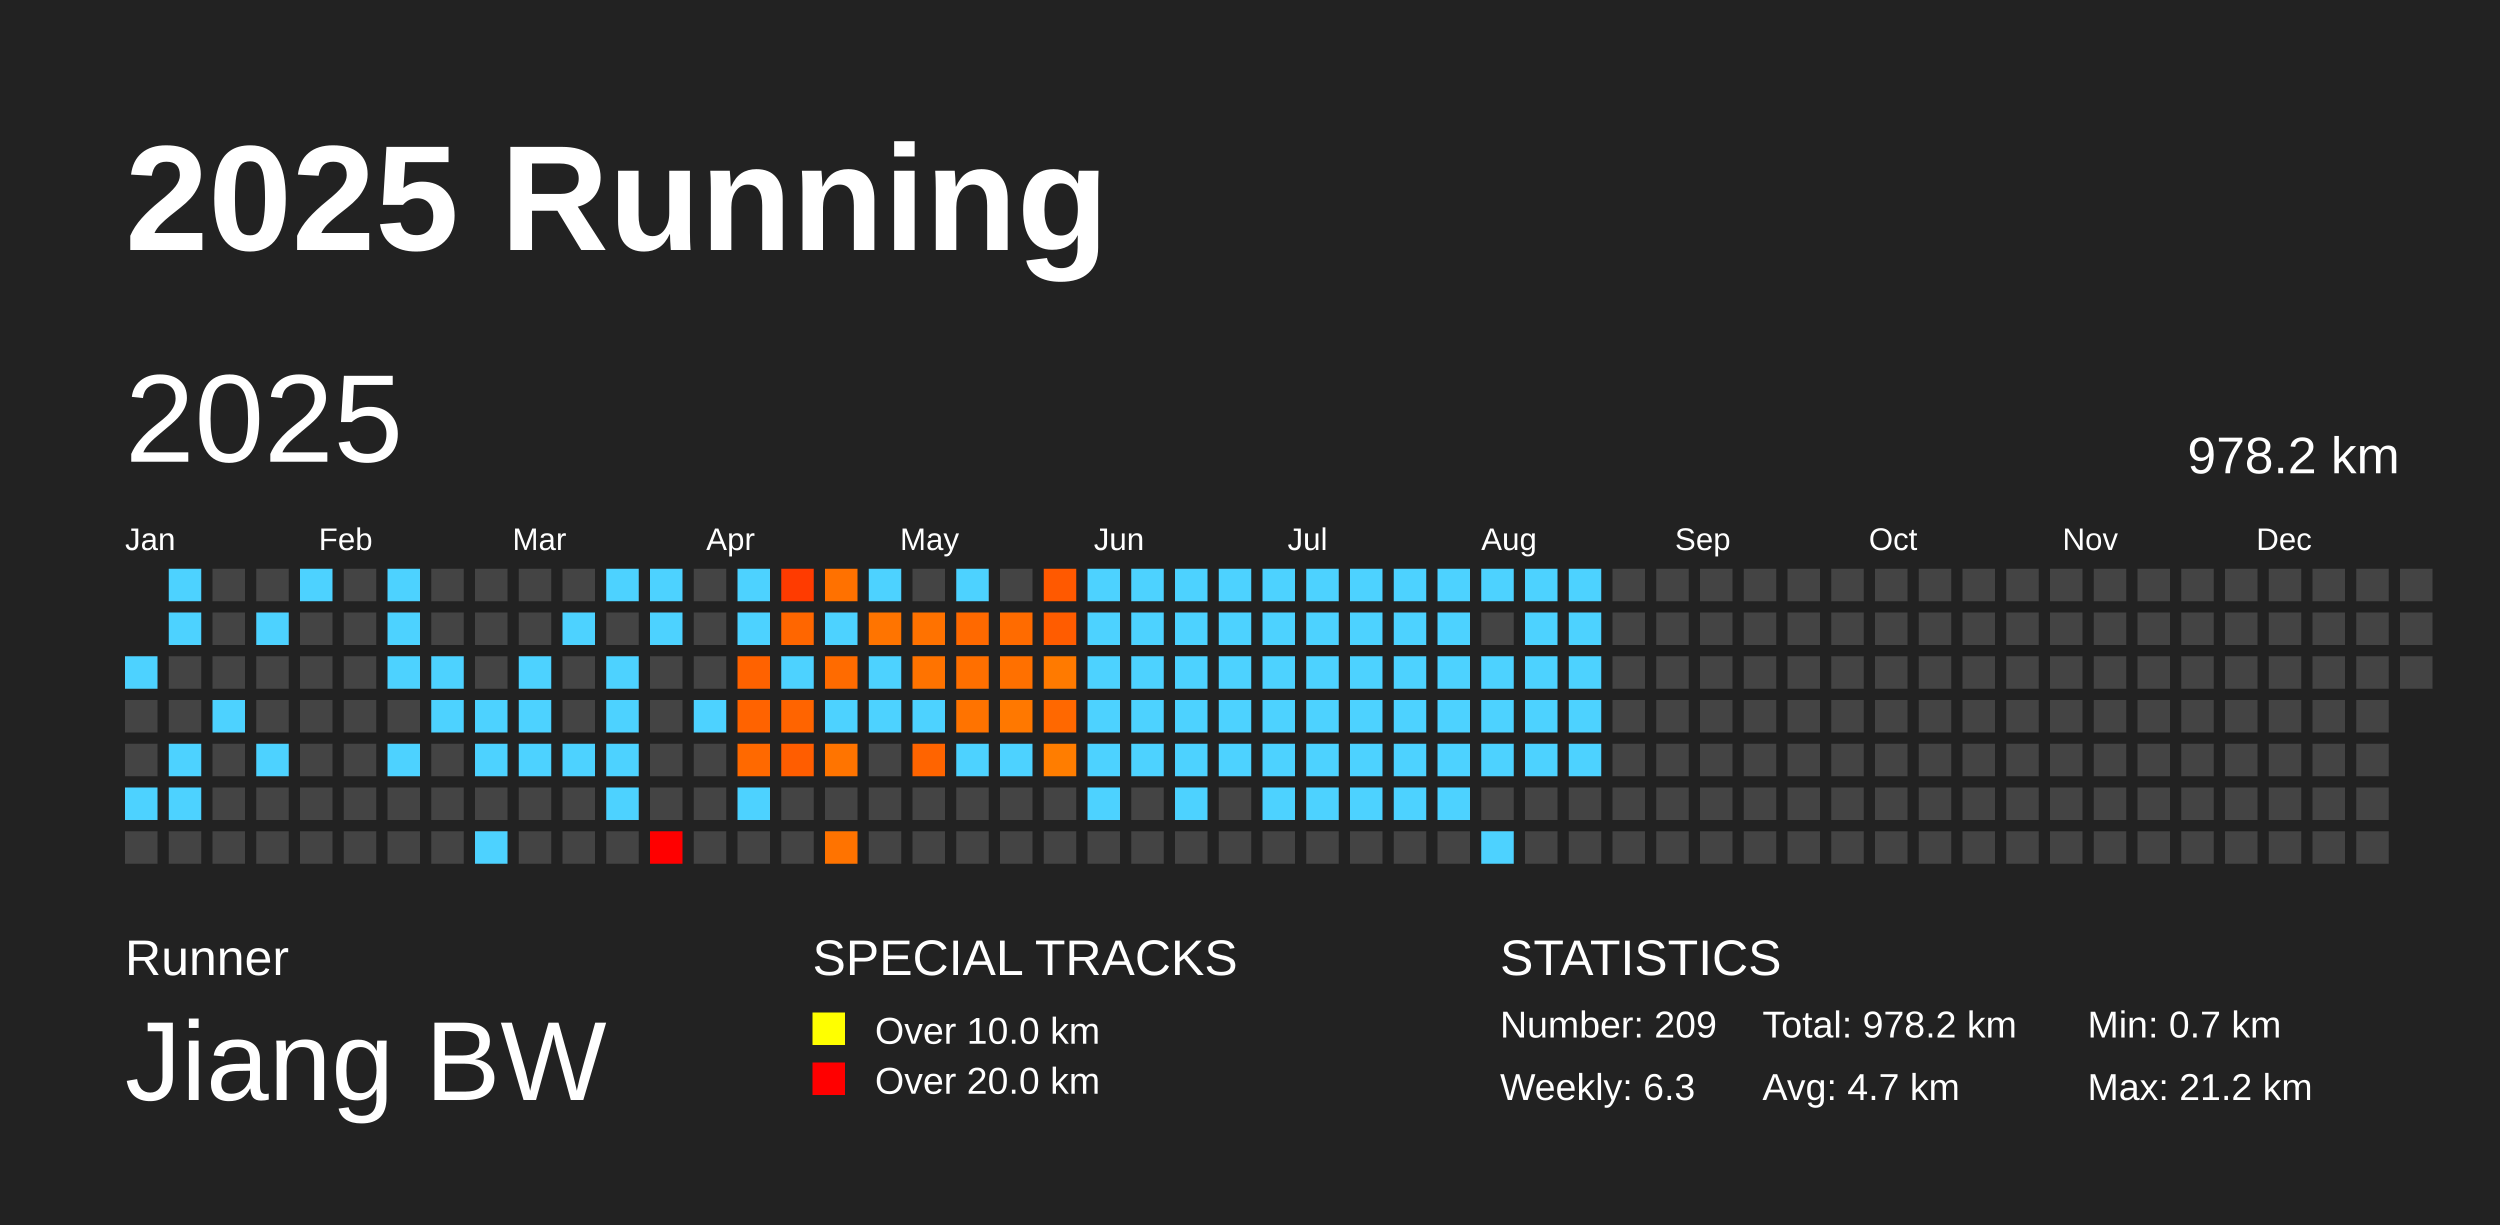
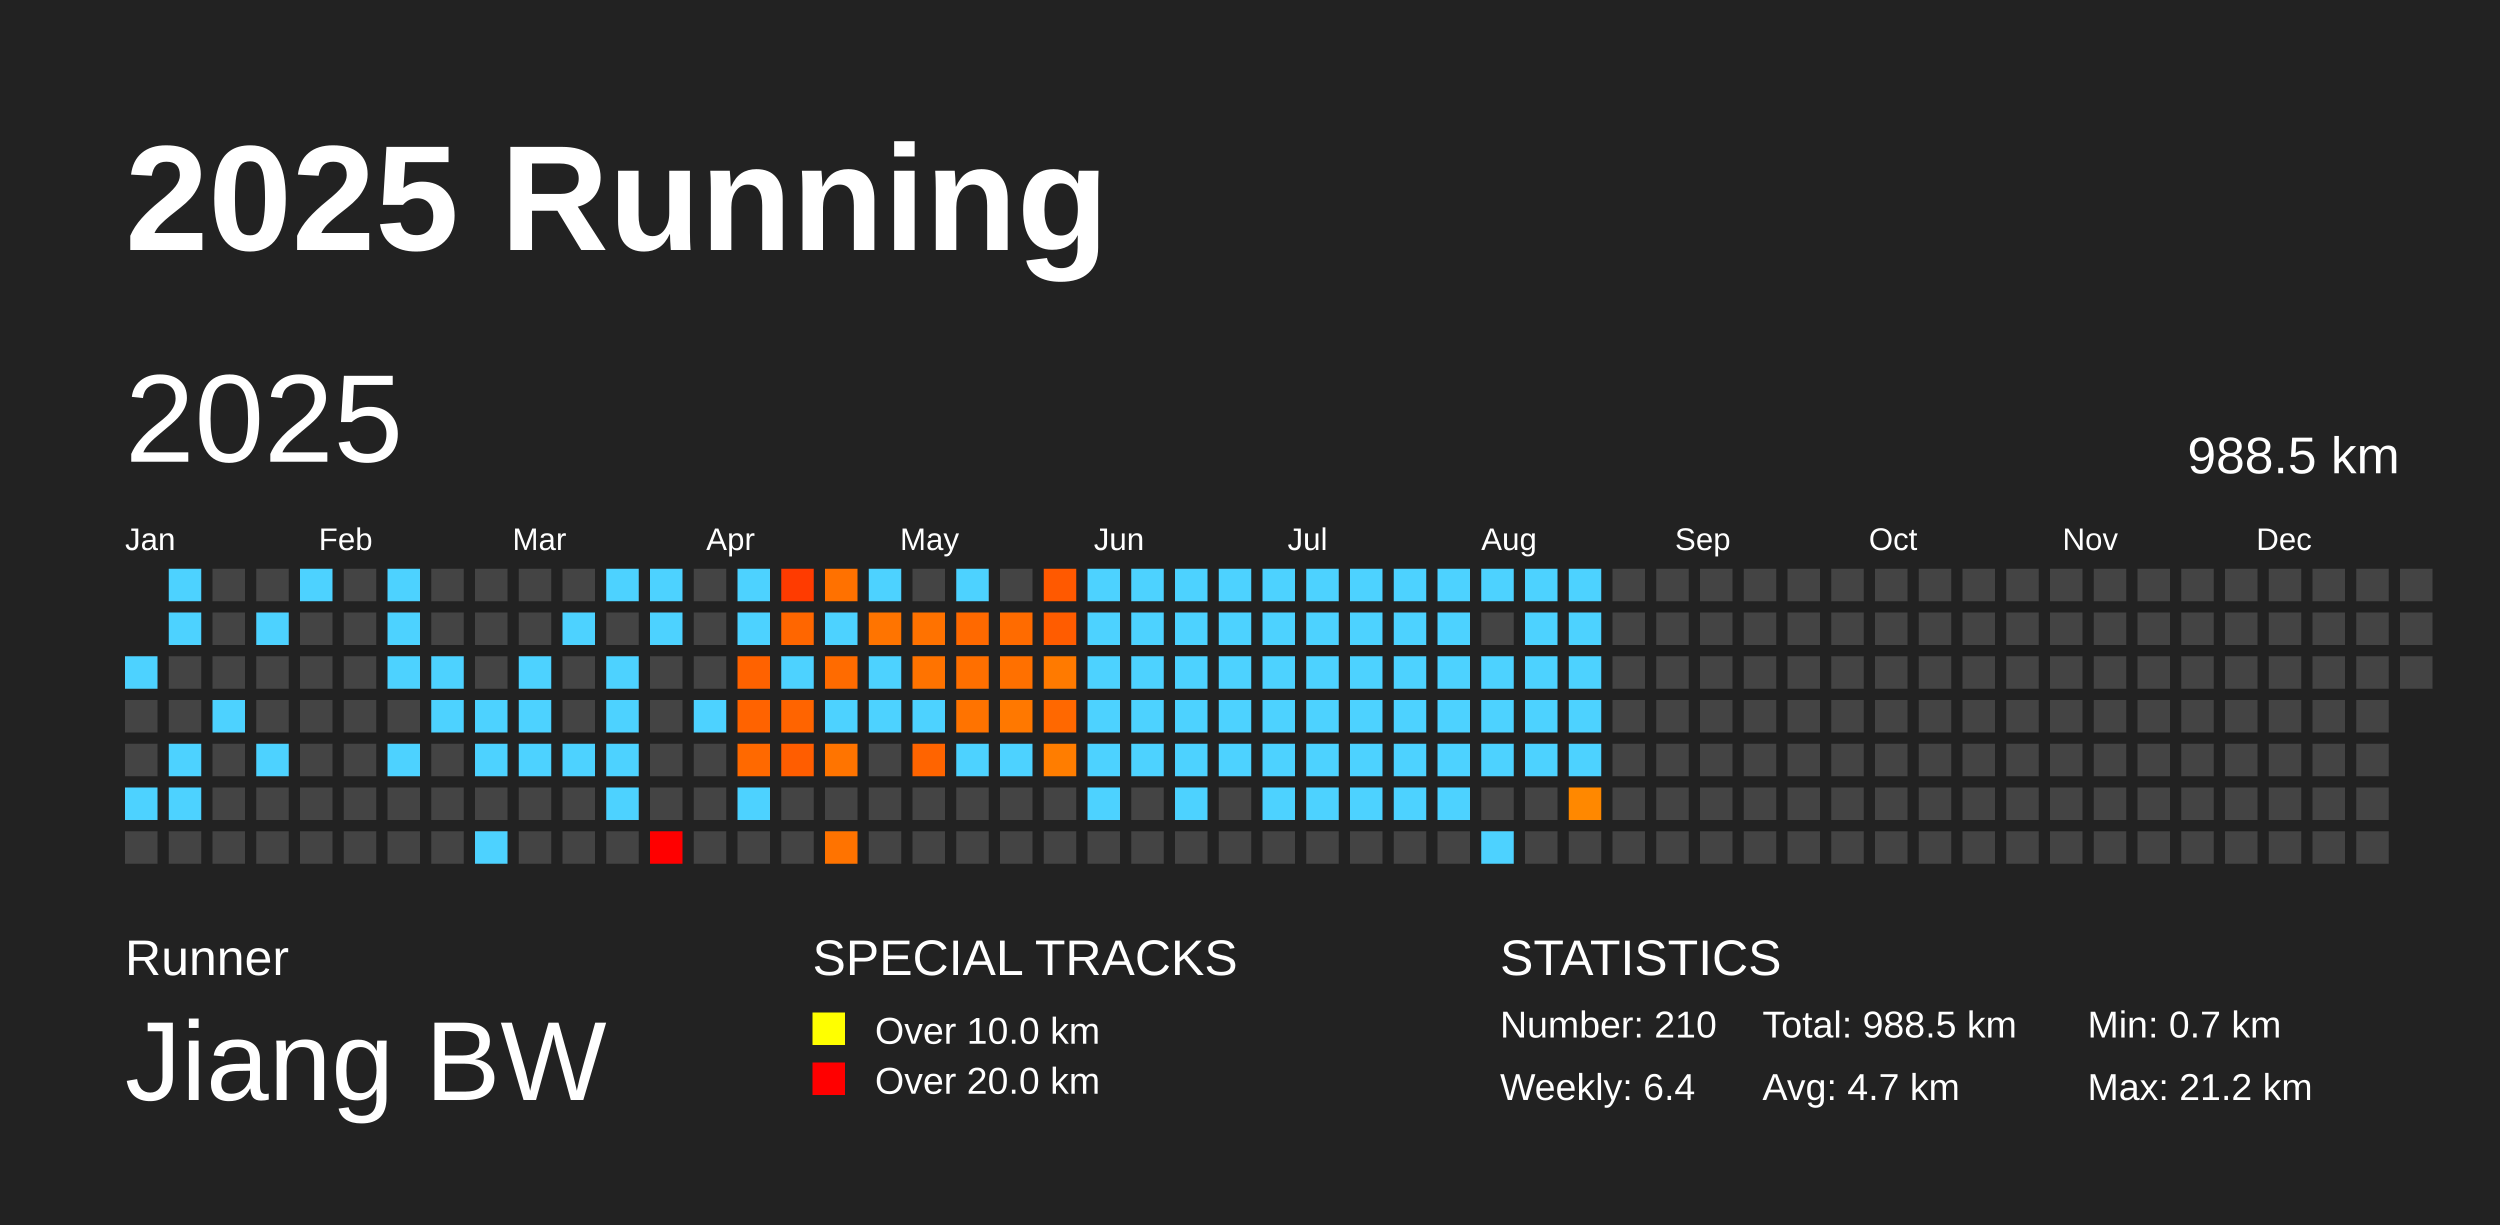
<svg xmlns="http://www.w3.org/2000/svg" baseProfile="full" height="98mm" version="1.1" viewBox="0,0,200,98" width="200mm">
  <defs />
  <rect fill="#222222" height="98" width="200" x="0" y="0" />
  <text fill="#FFFFFF" style="font-size:12px; font-family:Arial; font-weight:bold;" x="10" y="20">2025 Running</text>
  <text fill="#FFFFFF" style="font-size:4px; font-family:Arial" x="10" y="78">Runner</text>
  <text fill="#FFFFFF" style="font-size:9px; font-family:Arial" x="10" y="88">Jiang BW</text>
  <text fill="#FFFFFF" style="font-size:4px; font-family:Arial" x="65" y="78">SPECIAL TRACKS</text>
  <rect fill="yellow" height="2.6" width="2.6" x="65" y="81" />
  <text fill="#FFFFFF" style="font-size:3px; font-family:Arial" x="70" y="83.5">Over 10.0 km</text>
  <rect fill="red" height="2.6" width="2.6" x="65" y="85" />
  <text fill="#FFFFFF" style="font-size:3px; font-family:Arial" x="70" y="87.5">Over 20.0 km</text>
  <text fill="#FFFFFF" style="font-size:4px; font-family:Arial" x="120" y="78">STATISTICS</text>
-   <text fill="#FFFFFF" style="font-size:3px; font-family:Arial" x="120" y="83">Number: 209</text>
-   <text fill="#FFFFFF" style="font-size:3px; font-family:Arial" x="120" y="88">Weekly: 6.3</text>
-   <text fill="#FFFFFF" style="font-size:3px; font-family:Arial" x="141" y="83">Total: 978.2 km</text>
+   <text fill="#FFFFFF" style="font-size:3px; font-family:Arial" x="120" y="83">Number: 210</text>
+   <text fill="#FFFFFF" style="font-size:3px; font-family:Arial" x="120" y="88">Weekly: 6.4</text>
+   <text fill="#FFFFFF" style="font-size:3px; font-family:Arial" x="141" y="83">Total: 988.5 km</text>
  <text fill="#FFFFFF" style="font-size:3px; font-family:Arial" x="141" y="88">Avg: 4.7 km</text>
  <text fill="#FFFFFF" style="font-size:3px; font-family:Arial" x="167" y="83">Min: 0.7 km</text>
  <text fill="#FFFFFF" style="font-size:3px; font-family:Arial" x="167" y="88">Max: 21.2 km</text>
  <text dominant-baseline="hanging" fill="#FFFFFF" style="font-size:10.0px; font-family:Arial;" x="10" y="30">2025</text>
-   <text dominant-baseline="hanging" fill="#FFFFFF" style="font-size:4.125px; font-family:Arial;" x="175" y="35">978.2 km</text>
+   <text dominant-baseline="hanging" fill="#FFFFFF" style="font-size:4.125px; font-family:Arial;" x="175" y="35">988.5 km</text>
  <text fill="#FFFFFF" style="font-size:2.5px; font-family:Arial" x="10.0" y="44">Jan</text>
  <text fill="#FFFFFF" style="font-size:2.5px; font-family:Arial" x="25.5" y="44">Feb</text>
  <text fill="#FFFFFF" style="font-size:2.5px; font-family:Arial" x="41.0" y="44">Mar</text>
  <text fill="#FFFFFF" style="font-size:2.5px; font-family:Arial" x="56.5" y="44">Apr</text>
  <text fill="#FFFFFF" style="font-size:2.5px; font-family:Arial" x="72.0" y="44">May</text>
  <text fill="#FFFFFF" style="font-size:2.5px; font-family:Arial" x="87.5" y="44">Jun</text>
  <text fill="#FFFFFF" style="font-size:2.5px; font-family:Arial" x="103.0" y="44">Jul</text>
  <text fill="#FFFFFF" style="font-size:2.5px; font-family:Arial" x="118.5" y="44">Aug</text>
  <text fill="#FFFFFF" style="font-size:2.5px; font-family:Arial" x="134.0" y="44">Sep</text>
  <text fill="#FFFFFF" style="font-size:2.5px; font-family:Arial" x="149.5" y="44">Oct</text>
  <text fill="#FFFFFF" style="font-size:2.5px; font-family:Arial" x="165.0" y="44">Nov</text>
  <text fill="#FFFFFF" style="font-size:2.5px; font-family:Arial" x="180.5" y="44">Dec</text>
  <rect fill="#4dd2ff" height="2.6" width="2.6" x="10.0" y="52.5" />
  <rect fill="#444444" height="2.6" width="2.6" x="10.0" y="56.0" />
  <rect fill="#444444" height="2.6" width="2.6" x="10.0" y="59.5" />
  <rect fill="#4dd2ff" height="2.6" width="2.6" x="10.0" y="63.0" />
  <rect fill="#444444" height="2.6" width="2.6" x="10.0" y="66.5" />
  <rect fill="#4dd2ff" height="2.6" width="2.6" x="13.5" y="45.5" />
  <rect fill="#4dd2ff" height="2.6" width="2.6" x="13.5" y="49.0" />
  <rect fill="#444444" height="2.6" width="2.6" x="13.5" y="52.5" />
  <rect fill="#444444" height="2.6" width="2.6" x="13.5" y="56.0" />
  <rect fill="#4dd2ff" height="2.6" width="2.6" x="13.5" y="59.5" />
  <rect fill="#4dd2ff" height="2.6" width="2.6" x="13.5" y="63.0" />
  <rect fill="#444444" height="2.6" width="2.6" x="13.5" y="66.5" />
  <rect fill="#444444" height="2.6" width="2.6" x="17.0" y="45.5" />
  <rect fill="#444444" height="2.6" width="2.6" x="17.0" y="49.0" />
  <rect fill="#444444" height="2.6" width="2.6" x="17.0" y="52.5" />
  <rect fill="#4dd2ff" height="2.6" width="2.6" x="17.0" y="56.0" />
  <rect fill="#444444" height="2.6" width="2.6" x="17.0" y="59.5" />
  <rect fill="#444444" height="2.6" width="2.6" x="17.0" y="63.0" />
  <rect fill="#444444" height="2.6" width="2.6" x="17.0" y="66.5" />
  <rect fill="#444444" height="2.6" width="2.6" x="20.5" y="45.5" />
  <rect fill="#4dd2ff" height="2.6" width="2.6" x="20.5" y="49.0" />
  <rect fill="#444444" height="2.6" width="2.6" x="20.5" y="52.5" />
  <rect fill="#444444" height="2.6" width="2.6" x="20.5" y="56.0" />
  <rect fill="#4dd2ff" height="2.6" width="2.6" x="20.5" y="59.5" />
  <rect fill="#444444" height="2.6" width="2.6" x="20.5" y="63.0" />
  <rect fill="#444444" height="2.6" width="2.6" x="20.5" y="66.5" />
  <rect fill="#4dd2ff" height="2.6" width="2.6" x="24.0" y="45.5" />
  <rect fill="#444444" height="2.6" width="2.6" x="24.0" y="49.0" />
  <rect fill="#444444" height="2.6" width="2.6" x="24.0" y="52.5" />
  <rect fill="#444444" height="2.6" width="2.6" x="24.0" y="56.0" />
  <rect fill="#444444" height="2.6" width="2.6" x="24.0" y="59.5" />
  <rect fill="#444444" height="2.6" width="2.6" x="24.0" y="63.0" />
  <rect fill="#444444" height="2.6" width="2.6" x="24.0" y="66.5" />
  <rect fill="#444444" height="2.6" width="2.6" x="27.5" y="45.5" />
  <rect fill="#444444" height="2.6" width="2.6" x="27.5" y="49.0" />
  <rect fill="#444444" height="2.6" width="2.6" x="27.5" y="52.5" />
  <rect fill="#444444" height="2.6" width="2.6" x="27.5" y="56.0" />
  <rect fill="#444444" height="2.6" width="2.6" x="27.5" y="59.5" />
  <rect fill="#444444" height="2.6" width="2.6" x="27.5" y="63.0" />
  <rect fill="#444444" height="2.6" width="2.6" x="27.5" y="66.5" />
  <rect fill="#4dd2ff" height="2.6" width="2.6" x="31.0" y="45.5" />
  <rect fill="#4dd2ff" height="2.6" width="2.6" x="31.0" y="49.0" />
  <rect fill="#4dd2ff" height="2.6" width="2.6" x="31.0" y="52.5" />
  <rect fill="#444444" height="2.6" width="2.6" x="31.0" y="56.0" />
  <rect fill="#4dd2ff" height="2.6" width="2.6" x="31.0" y="59.5" />
  <rect fill="#444444" height="2.6" width="2.6" x="31.0" y="63.0" />
  <rect fill="#444444" height="2.6" width="2.6" x="31.0" y="66.5" />
  <rect fill="#444444" height="2.6" width="2.6" x="34.5" y="45.5" />
  <rect fill="#444444" height="2.6" width="2.6" x="34.5" y="49.0" />
  <rect fill="#4dd2ff" height="2.6" width="2.6" x="34.5" y="52.5" />
  <rect fill="#4dd2ff" height="2.6" width="2.6" x="34.5" y="56.0" />
  <rect fill="#444444" height="2.6" width="2.6" x="34.5" y="59.5" />
  <rect fill="#444444" height="2.6" width="2.6" x="34.5" y="63.0" />
  <rect fill="#444444" height="2.6" width="2.6" x="34.5" y="66.5" />
  <rect fill="#444444" height="2.6" width="2.6" x="38.0" y="45.5" />
  <rect fill="#444444" height="2.6" width="2.6" x="38.0" y="49.0" />
  <rect fill="#444444" height="2.6" width="2.6" x="38.0" y="52.5" />
  <rect fill="#4dd2ff" height="2.6" width="2.6" x="38.0" y="56.0" />
  <rect fill="#4dd2ff" height="2.6" width="2.6" x="38.0" y="59.5" />
  <rect fill="#444444" height="2.6" width="2.6" x="38.0" y="63.0" />
  <rect fill="#4dd2ff" height="2.6" width="2.6" x="38.0" y="66.5" />
  <rect fill="#444444" height="2.6" width="2.6" x="41.5" y="45.5" />
  <rect fill="#444444" height="2.6" width="2.6" x="41.5" y="49.0" />
  <rect fill="#4dd2ff" height="2.6" width="2.6" x="41.5" y="52.5" />
  <rect fill="#4dd2ff" height="2.6" width="2.6" x="41.5" y="56.0" />
  <rect fill="#4dd2ff" height="2.6" width="2.6" x="41.5" y="59.5" />
  <rect fill="#444444" height="2.6" width="2.6" x="41.5" y="63.0" />
  <rect fill="#444444" height="2.6" width="2.6" x="41.5" y="66.5" />
  <rect fill="#444444" height="2.6" width="2.6" x="45.0" y="45.5" />
  <rect fill="#4dd2ff" height="2.6" width="2.6" x="45.0" y="49.0" />
  <rect fill="#444444" height="2.6" width="2.6" x="45.0" y="52.5" />
  <rect fill="#444444" height="2.6" width="2.6" x="45.0" y="56.0" />
  <rect fill="#4dd2ff" height="2.6" width="2.6" x="45.0" y="59.5" />
  <rect fill="#444444" height="2.6" width="2.6" x="45.0" y="63.0" />
  <rect fill="#444444" height="2.6" width="2.6" x="45.0" y="66.5" />
  <rect fill="#4dd2ff" height="2.6" width="2.6" x="48.5" y="45.5" />
  <rect fill="#444444" height="2.6" width="2.6" x="48.5" y="49.0" />
  <rect fill="#4dd2ff" height="2.6" width="2.6" x="48.5" y="52.5" />
  <rect fill="#4dd2ff" height="2.6" width="2.6" x="48.5" y="56.0" />
  <rect fill="#4dd2ff" height="2.6" width="2.6" x="48.5" y="59.5" />
  <rect fill="#4dd2ff" height="2.6" width="2.6" x="48.5" y="63.0" />
  <rect fill="#444444" height="2.6" width="2.6" x="48.5" y="66.5" />
  <rect fill="#4dd2ff" height="2.6" width="2.6" x="52.0" y="45.5" />
  <rect fill="#4dd2ff" height="2.6" width="2.6" x="52.0" y="49.0" />
  <rect fill="#444444" height="2.6" width="2.6" x="52.0" y="52.5" />
  <rect fill="#444444" height="2.6" width="2.6" x="52.0" y="56.0" />
  <rect fill="#444444" height="2.6" width="2.6" x="52.0" y="59.5" />
  <rect fill="#444444" height="2.6" width="2.6" x="52.0" y="63.0" />
  <rect fill="red" height="2.6" width="2.6" x="52.0" y="66.5" />
  <rect fill="#444444" height="2.6" width="2.6" x="55.5" y="45.5" />
  <rect fill="#444444" height="2.6" width="2.6" x="55.5" y="49.0" />
  <rect fill="#444444" height="2.6" width="2.6" x="55.5" y="52.5" />
  <rect fill="#4dd2ff" height="2.6" width="2.6" x="55.5" y="56.0" />
  <rect fill="#444444" height="2.6" width="2.6" x="55.5" y="59.5" />
  <rect fill="#444444" height="2.6" width="2.6" x="55.5" y="63.0" />
  <rect fill="#444444" height="2.6" width="2.6" x="55.5" y="66.5" />
  <rect fill="#4dd2ff" height="2.6" width="2.6" x="59.0" y="45.5" />
  <rect fill="#4dd2ff" height="2.6" width="2.6" x="59.0" y="49.0" />
  <rect fill="#ff6200" height="2.6" width="2.6" x="59.0" y="52.5" />
  <rect fill="#ff6300" height="2.6" width="2.6" x="59.0" y="56.0" />
  <rect fill="#ff6900" height="2.6" width="2.6" x="59.0" y="59.5" />
  <rect fill="#4dd2ff" height="2.6" width="2.6" x="59.0" y="63.0" />
  <rect fill="#444444" height="2.6" width="2.6" x="59.0" y="66.5" />
  <rect fill="#ff3b00" height="2.6" width="2.6" x="62.5" y="45.5" />
  <rect fill="#ff6600" height="2.6" width="2.6" x="62.5" y="49.0" />
  <rect fill="#4dd2ff" height="2.6" width="2.6" x="62.5" y="52.5" />
  <rect fill="#ff6400" height="2.6" width="2.6" x="62.5" y="56.0" />
  <rect fill="#ff5d00" height="2.6" width="2.6" x="62.5" y="59.5" />
  <rect fill="#444444" height="2.6" width="2.6" x="62.5" y="63.0" />
  <rect fill="#444444" height="2.6" width="2.6" x="62.5" y="66.5" />
  <rect fill="#ff7100" height="2.6" width="2.6" x="66.0" y="45.5" />
  <rect fill="#4dd2ff" height="2.6" width="2.6" x="66.0" y="49.0" />
  <rect fill="#ff6b00" height="2.6" width="2.6" x="66.0" y="52.5" />
  <rect fill="#4dd2ff" height="2.6" width="2.6" x="66.0" y="56.0" />
  <rect fill="#ff7400" height="2.6" width="2.6" x="66.0" y="59.5" />
  <rect fill="#444444" height="2.6" width="2.6" x="66.0" y="63.0" />
  <rect fill="#ff7300" height="2.6" width="2.6" x="66.0" y="66.5" />
  <rect fill="#4dd2ff" height="2.6" width="2.6" x="69.5" y="45.5" />
  <rect fill="#ff7400" height="2.6" width="2.6" x="69.5" y="49.0" />
  <rect fill="#4dd2ff" height="2.6" width="2.6" x="69.5" y="52.5" />
  <rect fill="#4dd2ff" height="2.6" width="2.6" x="69.5" y="56.0" />
  <rect fill="#444444" height="2.6" width="2.6" x="69.5" y="59.5" />
  <rect fill="#444444" height="2.6" width="2.6" x="69.5" y="63.0" />
  <rect fill="#444444" height="2.6" width="2.6" x="69.5" y="66.5" />
  <rect fill="#444444" height="2.6" width="2.6" x="73.0" y="45.5" />
  <rect fill="#ff7200" height="2.6" width="2.6" x="73.0" y="49.0" />
  <rect fill="#ff7300" height="2.6" width="2.6" x="73.0" y="52.5" />
  <rect fill="#4dd2ff" height="2.6" width="2.6" x="73.0" y="56.0" />
  <rect fill="#ff6400" height="2.6" width="2.6" x="73.0" y="59.5" />
  <rect fill="#444444" height="2.6" width="2.6" x="73.0" y="63.0" />
  <rect fill="#444444" height="2.6" width="2.6" x="73.0" y="66.5" />
  <rect fill="#4dd2ff" height="2.6" width="2.6" x="76.5" y="45.5" />
  <rect fill="#ff6900" height="2.6" width="2.6" x="76.5" y="49.0" />
  <rect fill="#ff6f00" height="2.6" width="2.6" x="76.5" y="52.5" />
  <rect fill="#ff7300" height="2.6" width="2.6" x="76.5" y="56.0" />
  <rect fill="#4dd2ff" height="2.6" width="2.6" x="76.5" y="59.5" />
  <rect fill="#444444" height="2.6" width="2.6" x="76.5" y="63.0" />
  <rect fill="#444444" height="2.6" width="2.6" x="76.5" y="66.5" />
  <rect fill="#444444" height="2.6" width="2.6" x="80.0" y="45.5" />
  <rect fill="#ff6b00" height="2.6" width="2.6" x="80.0" y="49.0" />
  <rect fill="#ff7000" height="2.6" width="2.6" x="80.0" y="52.5" />
  <rect fill="#ff7800" height="2.6" width="2.6" x="80.0" y="56.0" />
  <rect fill="#4dd2ff" height="2.6" width="2.6" x="80.0" y="59.5" />
  <rect fill="#444444" height="2.6" width="2.6" x="80.0" y="63.0" />
  <rect fill="#444444" height="2.6" width="2.6" x="80.0" y="66.5" />
  <rect fill="#ff5900" height="2.6" width="2.6" x="83.5" y="45.5" />
  <rect fill="#ff5c00" height="2.6" width="2.6" x="83.5" y="49.0" />
  <rect fill="#ff7a00" height="2.6" width="2.6" x="83.5" y="52.5" />
  <rect fill="#ff6800" height="2.6" width="2.6" x="83.5" y="56.0" />
  <rect fill="#ff7d00" height="2.6" width="2.6" x="83.5" y="59.5" />
  <rect fill="#444444" height="2.6" width="2.6" x="83.5" y="63.0" />
  <rect fill="#444444" height="2.6" width="2.6" x="83.5" y="66.5" />
  <rect fill="#4dd2ff" height="2.6" width="2.6" x="87.0" y="45.5" />
  <rect fill="#4dd2ff" height="2.6" width="2.6" x="87.0" y="49.0" />
  <rect fill="#4dd2ff" height="2.6" width="2.6" x="87.0" y="52.5" />
  <rect fill="#4dd2ff" height="2.6" width="2.6" x="87.0" y="56.0" />
  <rect fill="#4dd2ff" height="2.6" width="2.6" x="87.0" y="59.5" />
  <rect fill="#4dd2ff" height="2.6" width="2.6" x="87.0" y="63.0" />
  <rect fill="#444444" height="2.6" width="2.6" x="87.0" y="66.5" />
  <rect fill="#4dd2ff" height="2.6" width="2.6" x="90.5" y="45.5" />
  <rect fill="#4dd2ff" height="2.6" width="2.6" x="90.5" y="49.0" />
  <rect fill="#4dd2ff" height="2.6" width="2.6" x="90.5" y="52.5" />
  <rect fill="#4dd2ff" height="2.6" width="2.6" x="90.5" y="56.0" />
  <rect fill="#4dd2ff" height="2.6" width="2.6" x="90.5" y="59.5" />
  <rect fill="#444444" height="2.6" width="2.6" x="90.5" y="63.0" />
  <rect fill="#444444" height="2.6" width="2.6" x="90.5" y="66.5" />
  <rect fill="#4dd2ff" height="2.6" width="2.6" x="94.0" y="45.5" />
  <rect fill="#4dd2ff" height="2.6" width="2.6" x="94.0" y="49.0" />
  <rect fill="#4dd2ff" height="2.6" width="2.6" x="94.0" y="52.5" />
  <rect fill="#4dd2ff" height="2.6" width="2.6" x="94.0" y="56.0" />
  <rect fill="#4dd2ff" height="2.6" width="2.6" x="94.0" y="59.5" />
  <rect fill="#4dd2ff" height="2.6" width="2.6" x="94.0" y="63.0" />
  <rect fill="#444444" height="2.6" width="2.6" x="94.0" y="66.5" />
  <rect fill="#4dd2ff" height="2.6" width="2.6" x="97.5" y="45.5" />
  <rect fill="#4dd2ff" height="2.6" width="2.6" x="97.5" y="49.0" />
  <rect fill="#4dd2ff" height="2.6" width="2.6" x="97.5" y="52.5" />
  <rect fill="#4dd2ff" height="2.6" width="2.6" x="97.5" y="56.0" />
  <rect fill="#4dd2ff" height="2.6" width="2.6" x="97.5" y="59.5" />
  <rect fill="#444444" height="2.6" width="2.6" x="97.5" y="63.0" />
  <rect fill="#444444" height="2.6" width="2.6" x="97.5" y="66.5" />
  <rect fill="#4dd2ff" height="2.6" width="2.6" x="101.0" y="45.5" />
  <rect fill="#4dd2ff" height="2.6" width="2.6" x="101.0" y="49.0" />
  <rect fill="#4dd2ff" height="2.6" width="2.6" x="101.0" y="52.5" />
  <rect fill="#4dd2ff" height="2.6" width="2.6" x="101.0" y="56.0" />
  <rect fill="#4dd2ff" height="2.6" width="2.6" x="101.0" y="59.5" />
  <rect fill="#4dd2ff" height="2.6" width="2.6" x="101.0" y="63.0" />
  <rect fill="#444444" height="2.6" width="2.6" x="101.0" y="66.5" />
  <rect fill="#4dd2ff" height="2.6" width="2.6" x="104.5" y="45.5" />
  <rect fill="#4dd2ff" height="2.6" width="2.6" x="104.5" y="49.0" />
  <rect fill="#4dd2ff" height="2.6" width="2.6" x="104.5" y="52.5" />
  <rect fill="#4dd2ff" height="2.6" width="2.6" x="104.5" y="56.0" />
  <rect fill="#4dd2ff" height="2.6" width="2.6" x="104.5" y="59.5" />
  <rect fill="#4dd2ff" height="2.6" width="2.6" x="104.5" y="63.0" />
  <rect fill="#444444" height="2.6" width="2.6" x="104.5" y="66.5" />
  <rect fill="#4dd2ff" height="2.6" width="2.6" x="108.0" y="45.5" />
  <rect fill="#4dd2ff" height="2.6" width="2.6" x="108.0" y="49.0" />
  <rect fill="#4dd2ff" height="2.6" width="2.6" x="108.0" y="52.5" />
  <rect fill="#4dd2ff" height="2.6" width="2.6" x="108.0" y="56.0" />
  <rect fill="#4dd2ff" height="2.6" width="2.6" x="108.0" y="59.5" />
  <rect fill="#4dd2ff" height="2.6" width="2.6" x="108.0" y="63.0" />
  <rect fill="#444444" height="2.6" width="2.6" x="108.0" y="66.5" />
  <rect fill="#4dd2ff" height="2.6" width="2.6" x="111.5" y="45.5" />
  <rect fill="#4dd2ff" height="2.6" width="2.6" x="111.5" y="49.0" />
  <rect fill="#4dd2ff" height="2.6" width="2.6" x="111.5" y="52.5" />
  <rect fill="#4dd2ff" height="2.6" width="2.6" x="111.5" y="56.0" />
  <rect fill="#4dd2ff" height="2.6" width="2.6" x="111.5" y="59.5" />
  <rect fill="#4dd2ff" height="2.6" width="2.6" x="111.5" y="63.0" />
  <rect fill="#444444" height="2.6" width="2.6" x="111.5" y="66.5" />
  <rect fill="#4dd2ff" height="2.6" width="2.6" x="115.0" y="45.5" />
  <rect fill="#4dd2ff" height="2.6" width="2.6" x="115.0" y="49.0" />
  <rect fill="#4dd2ff" height="2.6" width="2.6" x="115.0" y="52.5" />
  <rect fill="#4dd2ff" height="2.6" width="2.6" x="115.0" y="56.0" />
  <rect fill="#4dd2ff" height="2.6" width="2.6" x="115.0" y="59.5" />
  <rect fill="#4dd2ff" height="2.6" width="2.6" x="115.0" y="63.0" />
  <rect fill="#444444" height="2.6" width="2.6" x="115.0" y="66.5" />
  <rect fill="#4dd2ff" height="2.6" width="2.6" x="118.5" y="45.5" />
  <rect fill="#444444" height="2.6" width="2.6" x="118.5" y="49.0" />
  <rect fill="#4dd2ff" height="2.6" width="2.6" x="118.5" y="52.5" />
  <rect fill="#4dd2ff" height="2.6" width="2.6" x="118.5" y="56.0" />
  <rect fill="#4dd2ff" height="2.6" width="2.6" x="118.5" y="59.5" />
  <rect fill="#444444" height="2.6" width="2.6" x="118.5" y="63.0" />
  <rect fill="#4dd2ff" height="2.6" width="2.6" x="118.5" y="66.5" />
  <rect fill="#4dd2ff" height="2.6" width="2.6" x="122.0" y="45.5" />
  <rect fill="#4dd2ff" height="2.6" width="2.6" x="122.0" y="49.0" />
  <rect fill="#4dd2ff" height="2.6" width="2.6" x="122.0" y="52.5" />
  <rect fill="#4dd2ff" height="2.6" width="2.6" x="122.0" y="56.0" />
  <rect fill="#4dd2ff" height="2.6" width="2.6" x="122.0" y="59.5" />
  <rect fill="#444444" height="2.6" width="2.6" x="122.0" y="63.0" />
  <rect fill="#444444" height="2.6" width="2.6" x="122.0" y="66.5" />
  <rect fill="#4dd2ff" height="2.6" width="2.6" x="125.5" y="45.5" />
  <rect fill="#4dd2ff" height="2.6" width="2.6" x="125.5" y="49.0" />
  <rect fill="#4dd2ff" height="2.6" width="2.6" x="125.5" y="52.5" />
  <rect fill="#4dd2ff" height="2.6" width="2.6" x="125.5" y="56.0" />
  <rect fill="#4dd2ff" height="2.6" width="2.6" x="125.5" y="59.5" />
-   <rect fill="#444444" height="2.6" width="2.6" x="125.5" y="63.0" />
+   <rect fill="#ff8800" height="2.6" width="2.6" x="125.5" y="63.0" />
  <rect fill="#444444" height="2.6" width="2.6" x="125.5" y="66.5" />
  <rect fill="#444444" height="2.6" width="2.6" x="129.0" y="45.5" />
  <rect fill="#444444" height="2.6" width="2.6" x="129.0" y="49.0" />
  <rect fill="#444444" height="2.6" width="2.6" x="129.0" y="52.5" />
  <rect fill="#444444" height="2.6" width="2.6" x="129.0" y="56.0" />
  <rect fill="#444444" height="2.6" width="2.6" x="129.0" y="59.5" />
  <rect fill="#444444" height="2.6" width="2.6" x="129.0" y="63.0" />
  <rect fill="#444444" height="2.6" width="2.6" x="129.0" y="66.5" />
  <rect fill="#444444" height="2.6" width="2.6" x="132.5" y="45.5" />
  <rect fill="#444444" height="2.6" width="2.6" x="132.5" y="49.0" />
  <rect fill="#444444" height="2.6" width="2.6" x="132.5" y="52.5" />
  <rect fill="#444444" height="2.6" width="2.6" x="132.5" y="56.0" />
  <rect fill="#444444" height="2.6" width="2.6" x="132.5" y="59.5" />
  <rect fill="#444444" height="2.6" width="2.6" x="132.5" y="63.0" />
  <rect fill="#444444" height="2.6" width="2.6" x="132.5" y="66.5" />
  <rect fill="#444444" height="2.6" width="2.6" x="136.0" y="45.5" />
  <rect fill="#444444" height="2.6" width="2.6" x="136.0" y="49.0" />
  <rect fill="#444444" height="2.6" width="2.6" x="136.0" y="52.5" />
  <rect fill="#444444" height="2.6" width="2.6" x="136.0" y="56.0" />
  <rect fill="#444444" height="2.6" width="2.6" x="136.0" y="59.5" />
  <rect fill="#444444" height="2.6" width="2.6" x="136.0" y="63.0" />
  <rect fill="#444444" height="2.6" width="2.6" x="136.0" y="66.5" />
  <rect fill="#444444" height="2.6" width="2.6" x="139.5" y="45.5" />
  <rect fill="#444444" height="2.6" width="2.6" x="139.5" y="49.0" />
  <rect fill="#444444" height="2.6" width="2.6" x="139.5" y="52.5" />
  <rect fill="#444444" height="2.6" width="2.6" x="139.5" y="56.0" />
  <rect fill="#444444" height="2.6" width="2.6" x="139.5" y="59.5" />
  <rect fill="#444444" height="2.6" width="2.6" x="139.5" y="63.0" />
  <rect fill="#444444" height="2.6" width="2.6" x="139.5" y="66.5" />
  <rect fill="#444444" height="2.6" width="2.6" x="143.0" y="45.5" />
  <rect fill="#444444" height="2.6" width="2.6" x="143.0" y="49.0" />
  <rect fill="#444444" height="2.6" width="2.6" x="143.0" y="52.5" />
  <rect fill="#444444" height="2.6" width="2.6" x="143.0" y="56.0" />
  <rect fill="#444444" height="2.6" width="2.6" x="143.0" y="59.5" />
  <rect fill="#444444" height="2.6" width="2.6" x="143.0" y="63.0" />
  <rect fill="#444444" height="2.6" width="2.6" x="143.0" y="66.5" />
  <rect fill="#444444" height="2.6" width="2.6" x="146.5" y="45.5" />
  <rect fill="#444444" height="2.6" width="2.6" x="146.5" y="49.0" />
  <rect fill="#444444" height="2.6" width="2.6" x="146.5" y="52.5" />
  <rect fill="#444444" height="2.6" width="2.6" x="146.5" y="56.0" />
  <rect fill="#444444" height="2.6" width="2.6" x="146.5" y="59.5" />
  <rect fill="#444444" height="2.6" width="2.6" x="146.5" y="63.0" />
  <rect fill="#444444" height="2.6" width="2.6" x="146.5" y="66.5" />
  <rect fill="#444444" height="2.6" width="2.6" x="150.0" y="45.5" />
  <rect fill="#444444" height="2.6" width="2.6" x="150.0" y="49.0" />
  <rect fill="#444444" height="2.6" width="2.6" x="150.0" y="52.5" />
  <rect fill="#444444" height="2.6" width="2.6" x="150.0" y="56.0" />
  <rect fill="#444444" height="2.6" width="2.6" x="150.0" y="59.5" />
  <rect fill="#444444" height="2.6" width="2.6" x="150.0" y="63.0" />
  <rect fill="#444444" height="2.6" width="2.6" x="150.0" y="66.5" />
  <rect fill="#444444" height="2.6" width="2.6" x="153.5" y="45.5" />
  <rect fill="#444444" height="2.6" width="2.6" x="153.5" y="49.0" />
  <rect fill="#444444" height="2.6" width="2.6" x="153.5" y="52.5" />
  <rect fill="#444444" height="2.6" width="2.6" x="153.5" y="56.0" />
  <rect fill="#444444" height="2.6" width="2.6" x="153.5" y="59.5" />
  <rect fill="#444444" height="2.6" width="2.6" x="153.5" y="63.0" />
  <rect fill="#444444" height="2.6" width="2.6" x="153.5" y="66.5" />
  <rect fill="#444444" height="2.6" width="2.6" x="157.0" y="45.5" />
  <rect fill="#444444" height="2.6" width="2.6" x="157.0" y="49.0" />
  <rect fill="#444444" height="2.6" width="2.6" x="157.0" y="52.5" />
  <rect fill="#444444" height="2.6" width="2.6" x="157.0" y="56.0" />
  <rect fill="#444444" height="2.6" width="2.6" x="157.0" y="59.5" />
  <rect fill="#444444" height="2.6" width="2.6" x="157.0" y="63.0" />
  <rect fill="#444444" height="2.6" width="2.6" x="157.0" y="66.5" />
  <rect fill="#444444" height="2.6" width="2.6" x="160.5" y="45.5" />
  <rect fill="#444444" height="2.6" width="2.6" x="160.5" y="49.0" />
  <rect fill="#444444" height="2.6" width="2.6" x="160.5" y="52.5" />
  <rect fill="#444444" height="2.6" width="2.6" x="160.5" y="56.0" />
  <rect fill="#444444" height="2.6" width="2.6" x="160.5" y="59.5" />
  <rect fill="#444444" height="2.6" width="2.6" x="160.5" y="63.0" />
  <rect fill="#444444" height="2.6" width="2.6" x="160.5" y="66.5" />
  <rect fill="#444444" height="2.6" width="2.6" x="164.0" y="45.5" />
  <rect fill="#444444" height="2.6" width="2.6" x="164.0" y="49.0" />
  <rect fill="#444444" height="2.6" width="2.6" x="164.0" y="52.5" />
  <rect fill="#444444" height="2.6" width="2.6" x="164.0" y="56.0" />
  <rect fill="#444444" height="2.6" width="2.6" x="164.0" y="59.5" />
  <rect fill="#444444" height="2.6" width="2.6" x="164.0" y="63.0" />
  <rect fill="#444444" height="2.6" width="2.6" x="164.0" y="66.5" />
  <rect fill="#444444" height="2.6" width="2.6" x="167.5" y="45.5" />
  <rect fill="#444444" height="2.6" width="2.6" x="167.5" y="49.0" />
  <rect fill="#444444" height="2.6" width="2.6" x="167.5" y="52.5" />
  <rect fill="#444444" height="2.6" width="2.6" x="167.5" y="56.0" />
  <rect fill="#444444" height="2.6" width="2.6" x="167.5" y="59.5" />
  <rect fill="#444444" height="2.6" width="2.6" x="167.5" y="63.0" />
  <rect fill="#444444" height="2.6" width="2.6" x="167.5" y="66.5" />
  <rect fill="#444444" height="2.6" width="2.6" x="171.0" y="45.5" />
  <rect fill="#444444" height="2.6" width="2.6" x="171.0" y="49.0" />
  <rect fill="#444444" height="2.6" width="2.6" x="171.0" y="52.5" />
  <rect fill="#444444" height="2.6" width="2.6" x="171.0" y="56.0" />
  <rect fill="#444444" height="2.6" width="2.6" x="171.0" y="59.5" />
  <rect fill="#444444" height="2.6" width="2.6" x="171.0" y="63.0" />
  <rect fill="#444444" height="2.6" width="2.6" x="171.0" y="66.5" />
  <rect fill="#444444" height="2.6" width="2.6" x="174.5" y="45.5" />
  <rect fill="#444444" height="2.6" width="2.6" x="174.5" y="49.0" />
  <rect fill="#444444" height="2.6" width="2.6" x="174.5" y="52.5" />
  <rect fill="#444444" height="2.6" width="2.6" x="174.5" y="56.0" />
  <rect fill="#444444" height="2.6" width="2.6" x="174.5" y="59.5" />
  <rect fill="#444444" height="2.6" width="2.6" x="174.5" y="63.0" />
  <rect fill="#444444" height="2.6" width="2.6" x="174.5" y="66.5" />
  <rect fill="#444444" height="2.6" width="2.6" x="178.0" y="45.5" />
  <rect fill="#444444" height="2.6" width="2.6" x="178.0" y="49.0" />
  <rect fill="#444444" height="2.6" width="2.6" x="178.0" y="52.5" />
  <rect fill="#444444" height="2.6" width="2.6" x="178.0" y="56.0" />
  <rect fill="#444444" height="2.6" width="2.6" x="178.0" y="59.5" />
  <rect fill="#444444" height="2.6" width="2.6" x="178.0" y="63.0" />
  <rect fill="#444444" height="2.6" width="2.6" x="178.0" y="66.5" />
  <rect fill="#444444" height="2.6" width="2.6" x="181.5" y="45.5" />
  <rect fill="#444444" height="2.6" width="2.6" x="181.5" y="49.0" />
  <rect fill="#444444" height="2.6" width="2.6" x="181.5" y="52.5" />
  <rect fill="#444444" height="2.6" width="2.6" x="181.5" y="56.0" />
  <rect fill="#444444" height="2.6" width="2.6" x="181.5" y="59.5" />
  <rect fill="#444444" height="2.6" width="2.6" x="181.5" y="63.0" />
  <rect fill="#444444" height="2.6" width="2.6" x="181.5" y="66.5" />
  <rect fill="#444444" height="2.6" width="2.6" x="185.0" y="45.5" />
  <rect fill="#444444" height="2.6" width="2.6" x="185.0" y="49.0" />
  <rect fill="#444444" height="2.6" width="2.6" x="185.0" y="52.5" />
  <rect fill="#444444" height="2.6" width="2.6" x="185.0" y="56.0" />
  <rect fill="#444444" height="2.6" width="2.6" x="185.0" y="59.5" />
  <rect fill="#444444" height="2.6" width="2.6" x="185.0" y="63.0" />
  <rect fill="#444444" height="2.6" width="2.6" x="185.0" y="66.5" />
  <rect fill="#444444" height="2.6" width="2.6" x="188.5" y="45.5" />
  <rect fill="#444444" height="2.6" width="2.6" x="188.5" y="49.0" />
  <rect fill="#444444" height="2.6" width="2.6" x="188.5" y="52.5" />
  <rect fill="#444444" height="2.6" width="2.6" x="188.5" y="56.0" />
  <rect fill="#444444" height="2.6" width="2.6" x="188.5" y="59.5" />
  <rect fill="#444444" height="2.6" width="2.6" x="188.5" y="63.0" />
  <rect fill="#444444" height="2.6" width="2.6" x="188.5" y="66.5" />
  <rect fill="#444444" height="2.6" width="2.6" x="192.0" y="45.5" />
  <rect fill="#444444" height="2.6" width="2.6" x="192.0" y="49.0" />
  <rect fill="#444444" height="2.6" width="2.6" x="192.0" y="52.5" />
</svg>
